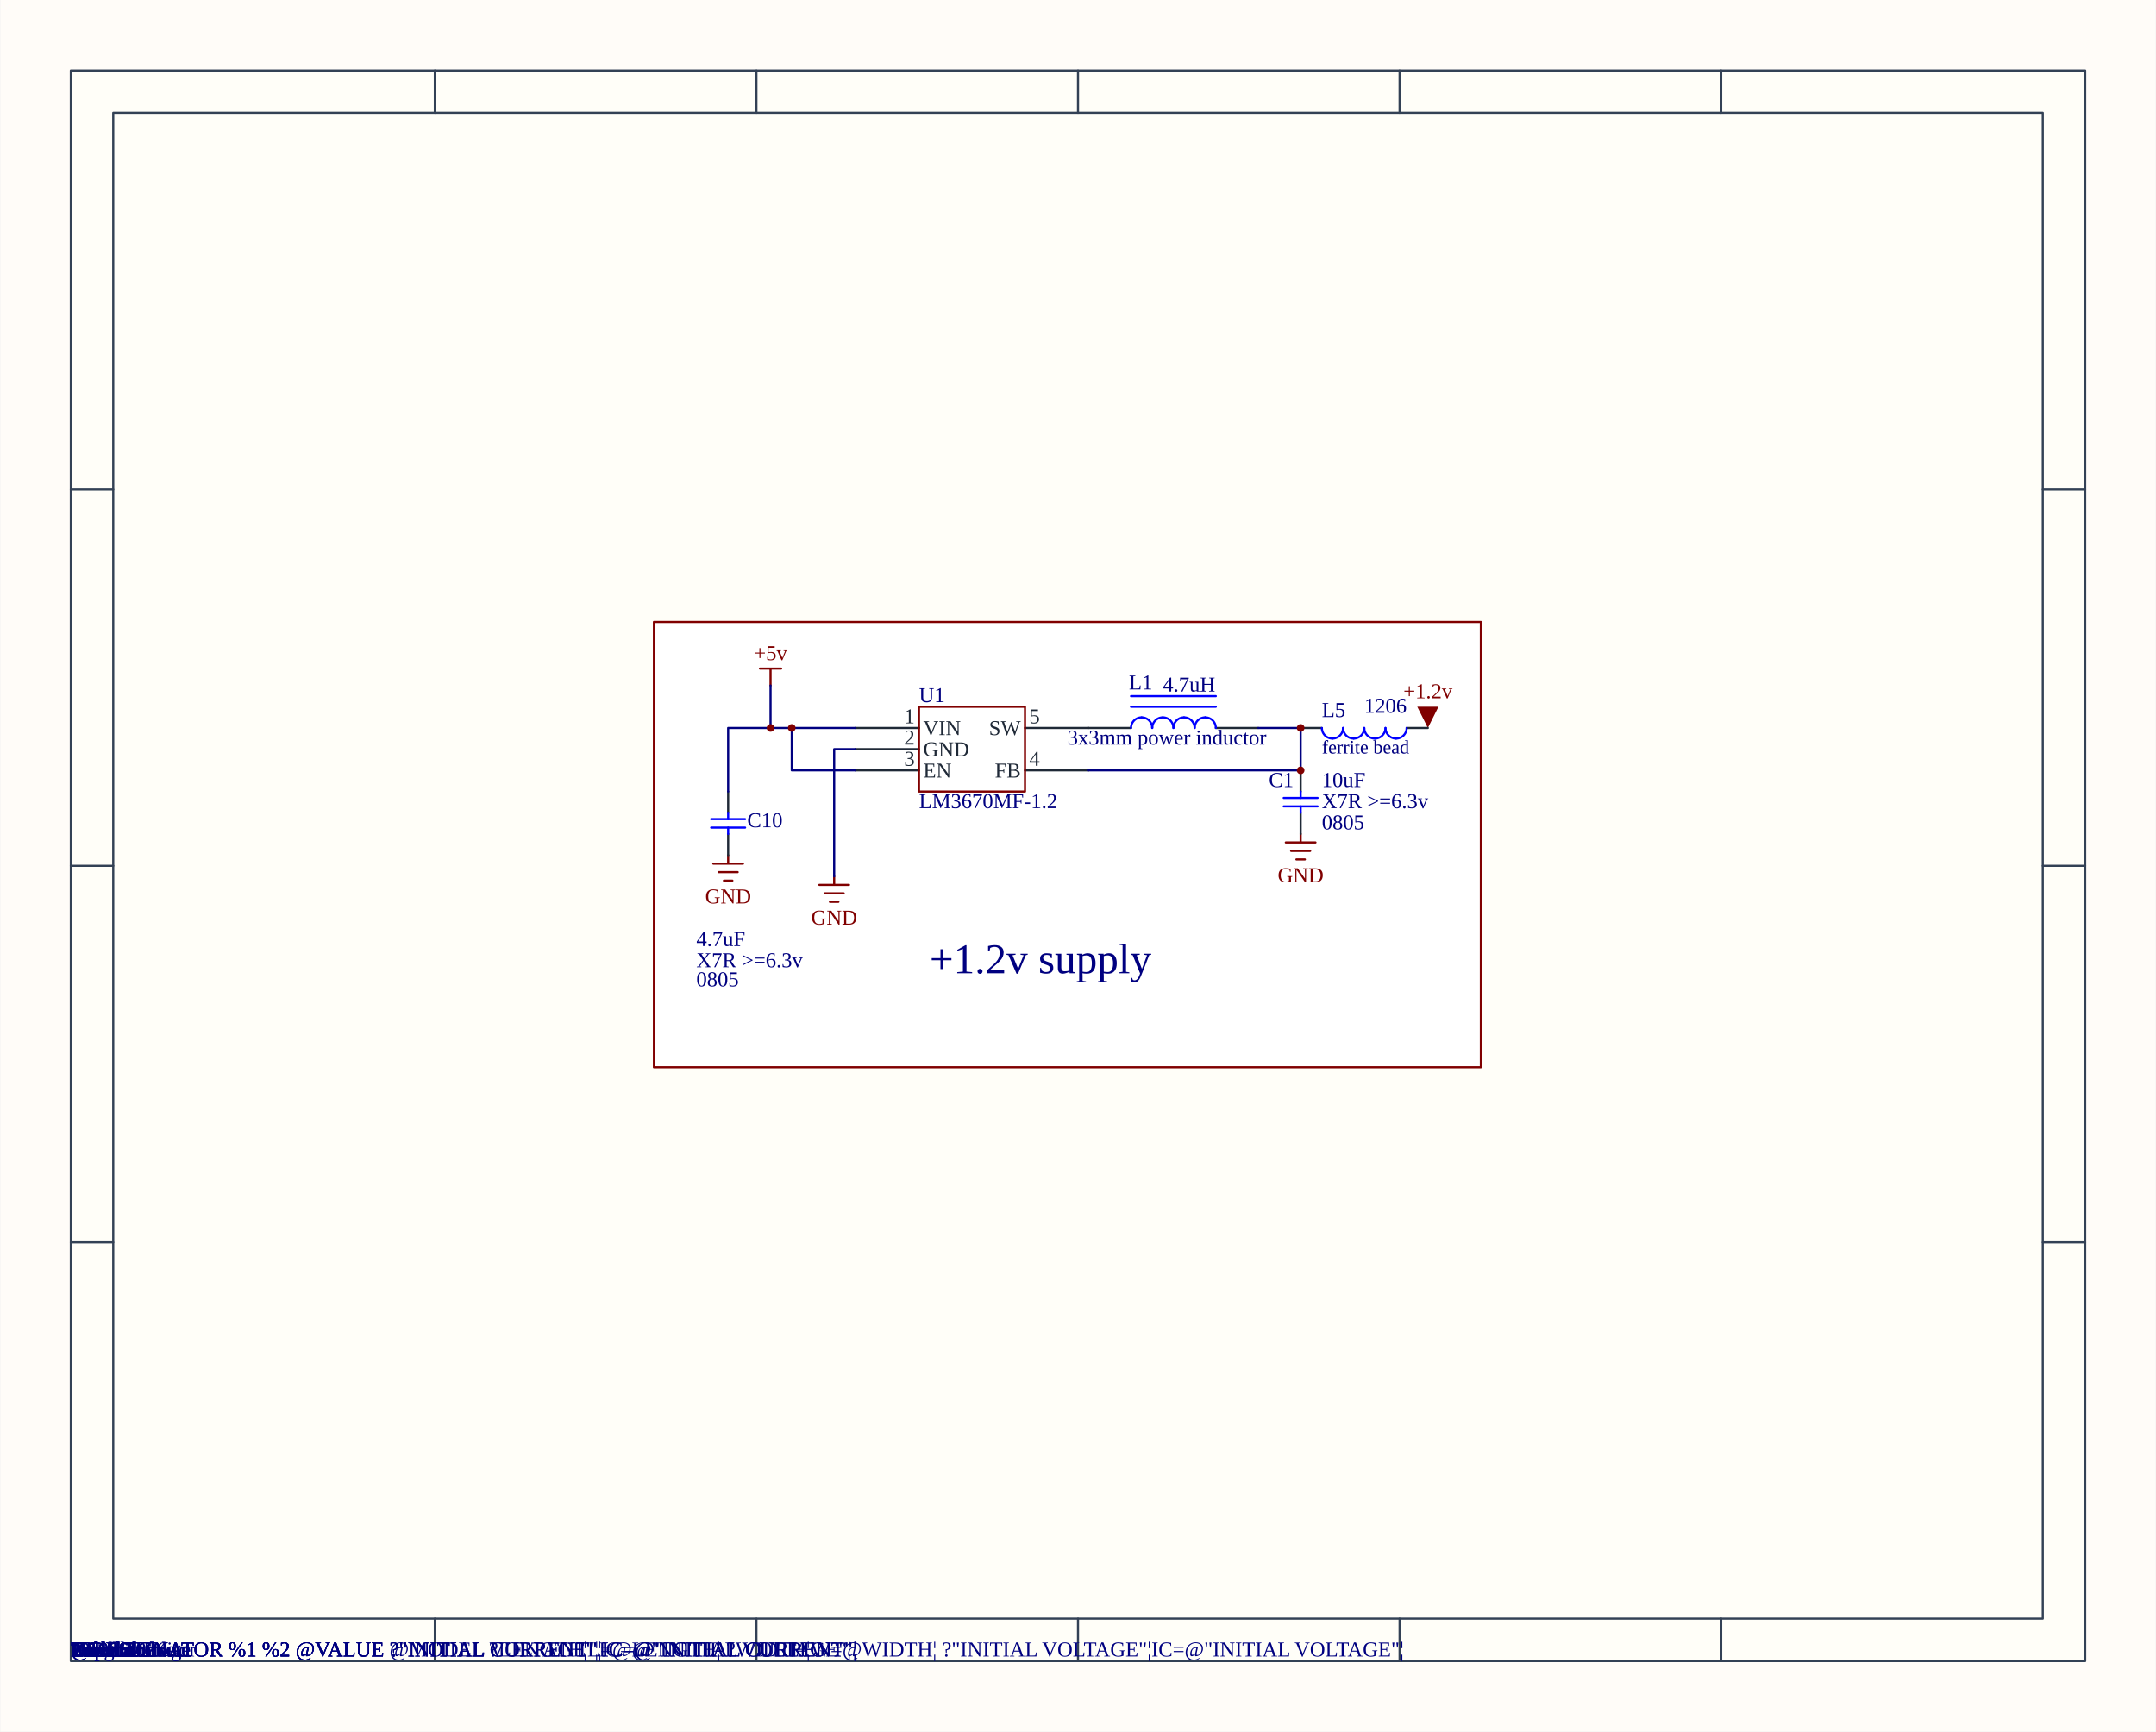
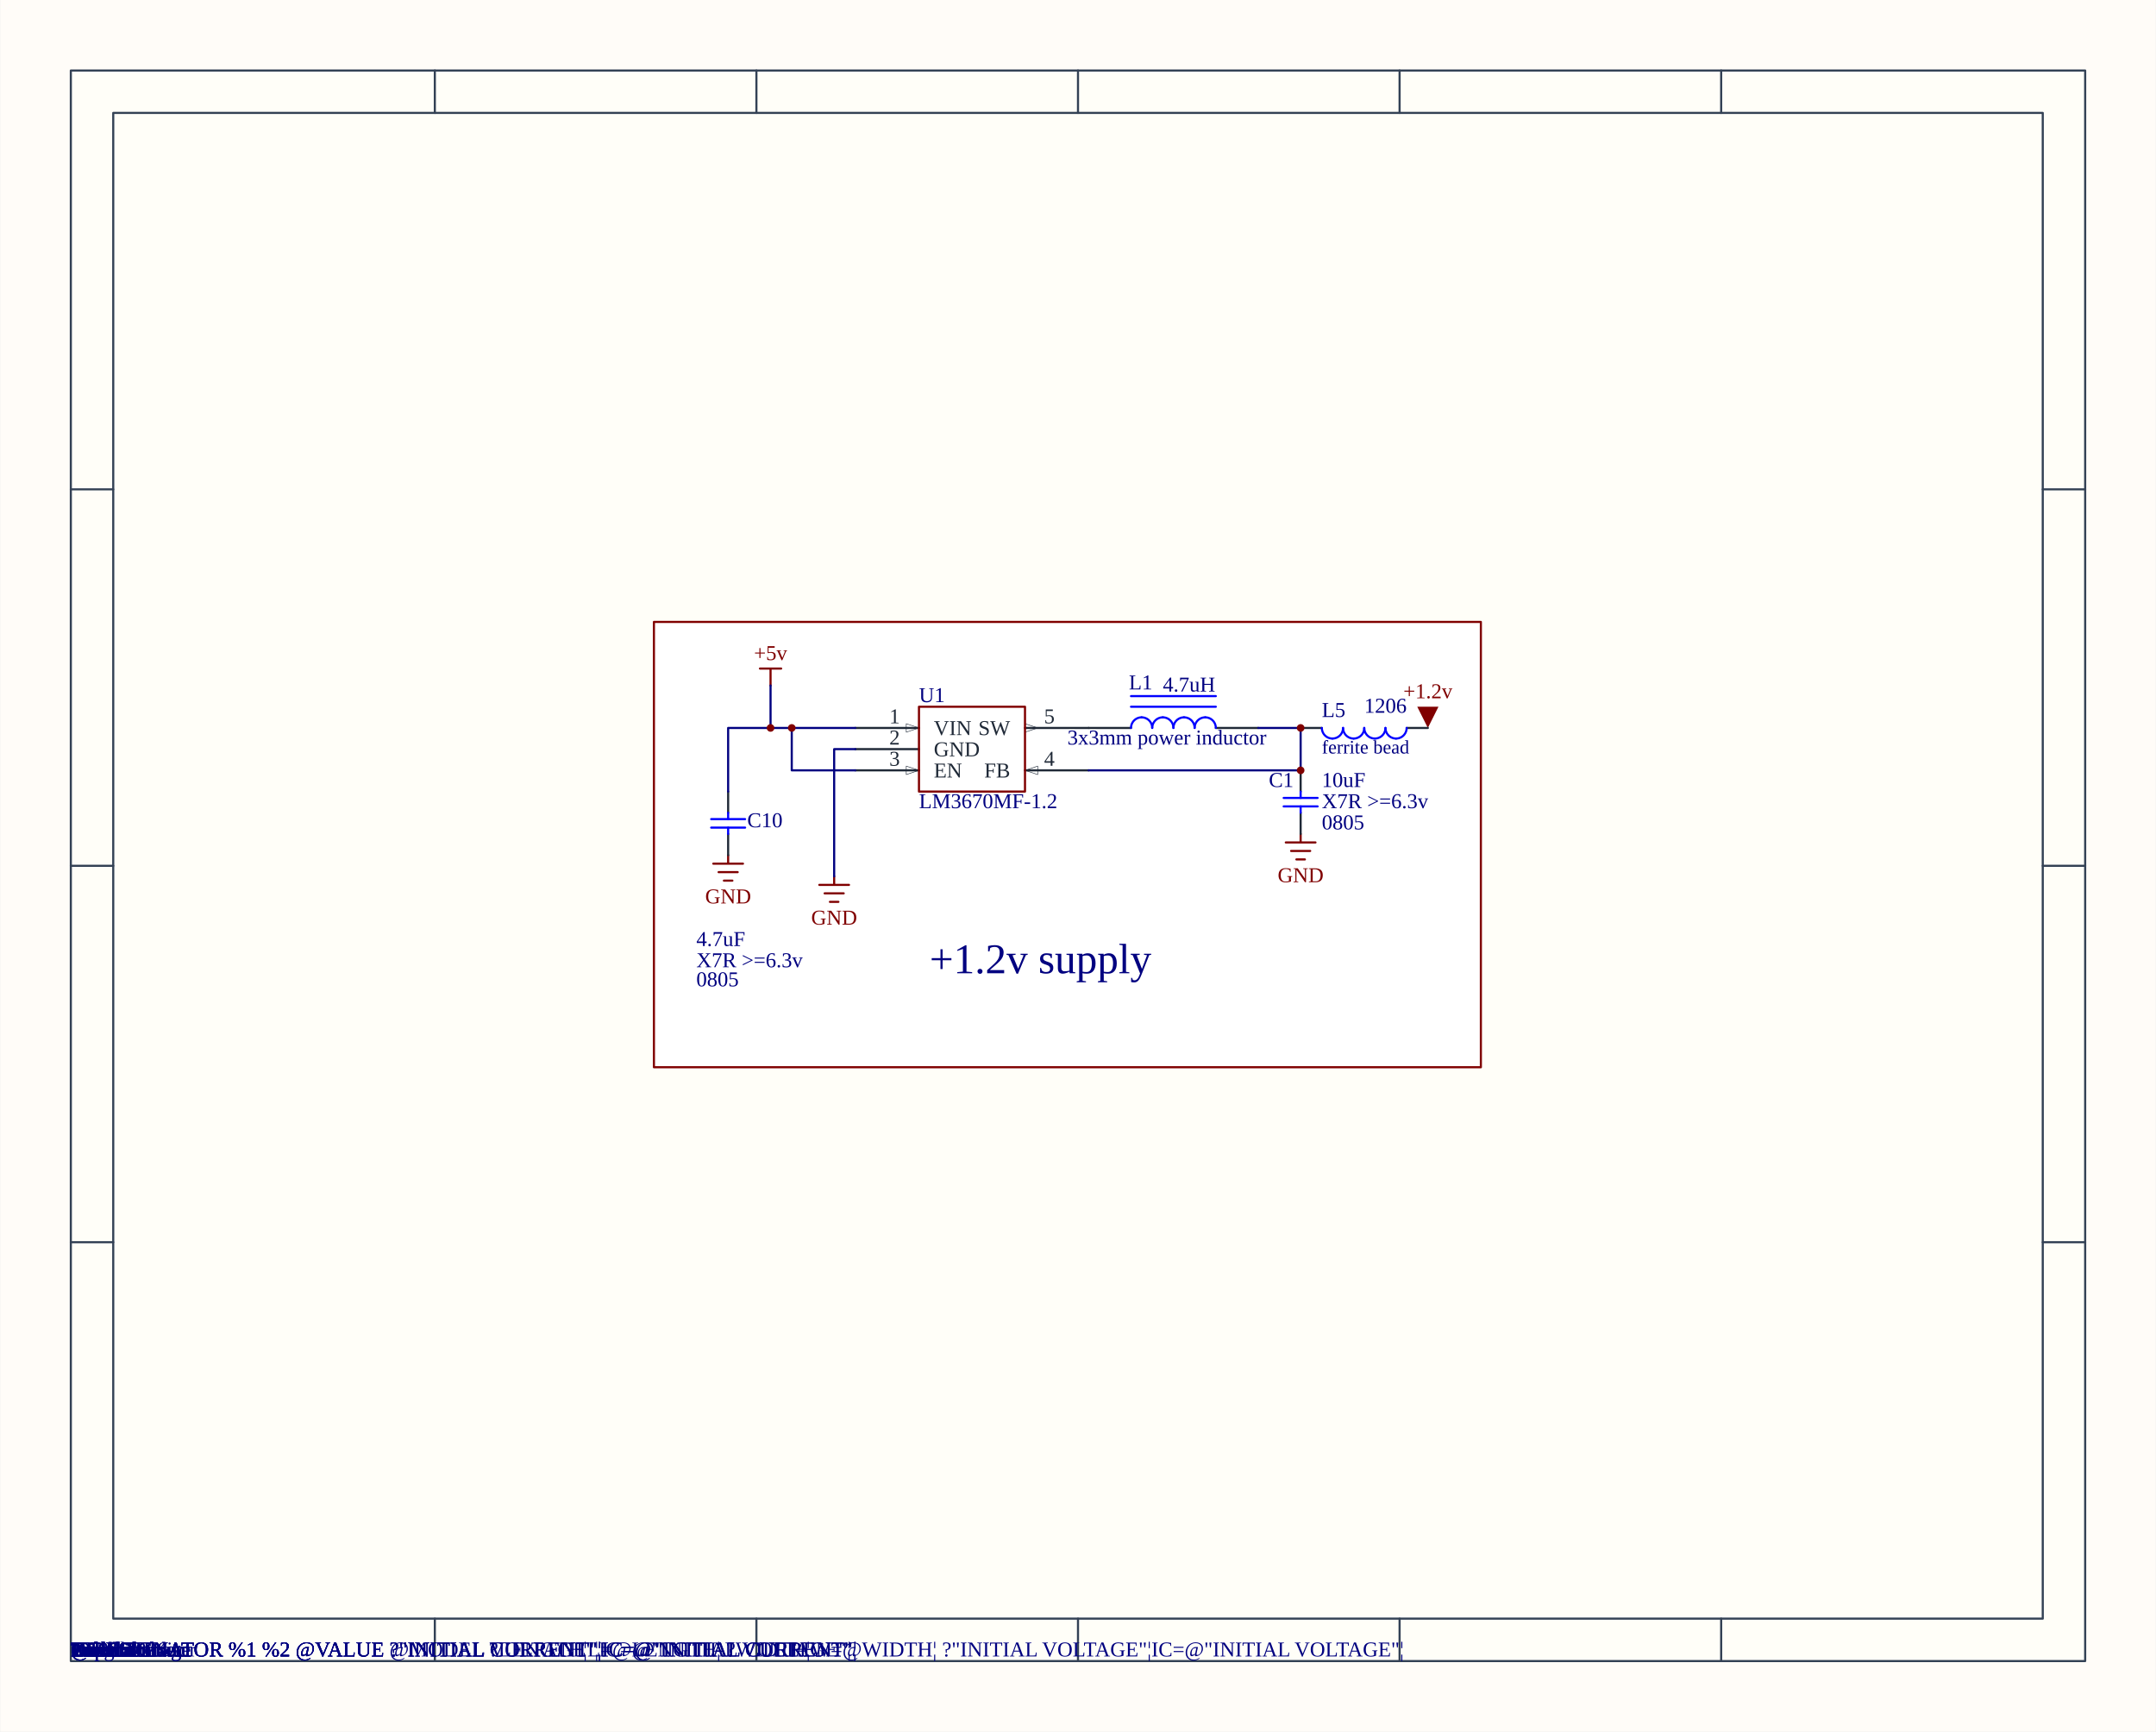
<svg xmlns="http://www.w3.org/2000/svg" width="1000" height="803" viewBox="0 0 1016.5 816.5" role="img" aria-label="Magnetic-core inductor schematic reproduction" class="altium-sheet" data-renderer="altiumts">
  <rect width="100%" height="100%" fill="#fffcf8" />
  <g stroke-linecap="round" stroke-linejoin="round">
    <defs>
      <clipPath id="altium-sheet-paper">
        <rect x="33.25" y="33.25" width="950" height="750" />
      </clipPath>
    </defs>
    <g data-record="SheetBorder" fill="#fffef8" stroke="#334155" stroke-width="1">
      <rect x="33.25" y="33.25" width="950" height="750" />
      <rect x="53.25" y="53.25" width="910" height="710" fill="none" />
      <path d="M 204.917 33.25 V 53.25 M 204.917 763.25 V 783.25" />
      <path d="M 356.583 33.25 V 53.25 M 356.583 763.25 V 783.25" />
      <path d="M 508.25 33.25 V 53.25 M 508.25 763.25 V 783.25" />
      <path d="M 659.917 33.25 V 53.25 M 659.917 763.25 V 783.25" />
      <path d="M 811.583 33.25 V 53.25 M 811.583 763.25 V 783.25" />
      <path d="M 33.25 230.75 H 53.25 M 963.25 230.75 H 983.25" />
      <path d="M 33.25 408.25 H 53.25 M 963.25 408.25 H 983.25" />
      <path d="M 33.25 585.75 H 53.25 M 963.25 585.75 H 983.25" />
    </g>
    <g data-sheet-content="true" clip-path="url(#altium-sheet-paper)">
      <rect data-record="14" x="308.25" y="293.25" width="390" height="210" rx="0" fill="#ffffff" stroke="#800000" stroke-width="1" />
      <g data-record="17">
        <path d="M 673.25 343.25 L 668.25 333.25 L 678.25 333.25 Z" fill="#800000" />
        <text x="673.25" y="329.25" text-anchor="middle" dominant-baseline="auto" fill="#800000" font-family="Times New Roman" font-size="10" font-style="normal" font-weight="normal" text-decoration="none">+1.2v</text>
      </g>
      <g data-record="17">
        <path d="M 613.25 393.25 L 613.25 397.25 M 620.25 397.25 L 606.25 397.25 M 617.75 401.25 L 608.75 401.25 M 615.25 405.25 L 611.25 405.25" fill="none" stroke="#800000" stroke-width="1" />
        <text x="613.25" y="409.25" text-anchor="middle" dominant-baseline="hanging" fill="#800000" font-family="Times New Roman" font-size="10" font-style="normal" font-weight="normal" text-decoration="none">GND</text>
      </g>
      <g data-record="17">
        <path d="M 393.25 413.25 L 393.25 417.25 M 400.25 417.25 L 386.25 417.25 M 397.75 421.25 L 388.75 421.25 M 395.25 425.25 L 391.25 425.25" fill="none" stroke="#800000" stroke-width="1" />
        <text x="393.25" y="429.25" text-anchor="middle" dominant-baseline="hanging" fill="#800000" font-family="Times New Roman" font-size="10" font-style="normal" font-weight="normal" text-decoration="none">GND</text>
      </g>
      <g data-record="2">
        <line x1="433.25" y1="343.25" x2="403.25" y2="343.25" stroke="#1f2937" stroke-width="1" />
-         <text x="0" y="0" fill="#1f2937" font-family="Times New Roman" font-size="10" font-style="normal" font-weight="normal" text-decoration="none" text-anchor="end" dominant-baseline="text-after-edge" transform="translate(431.25 343.25) rotate(0)">1</text>
-         <text x="0" y="0" fill="#1f2937" font-family="Times New Roman" font-size="10" font-style="normal" font-weight="normal" text-decoration="none" text-anchor="start" dominant-baseline="central" transform="translate(435.25 343.25) rotate(0)">VIN</text>
+         <polygon class="altium-schematic-pin-electrical-symbol" data-electrical="0" points="433.25,343.25 427.25,341.25 427.25,345.25" fill="none" stroke="#1f2937" stroke-width="0.25" />
+         <text x="0" y="0" fill="#1f2937" font-family="Times New Roman" font-size="10" font-style="normal" font-weight="normal" text-decoration="none" text-anchor="end" dominant-baseline="text-after-edge" transform="translate(424.25 343.25) rotate(0)">1</text>
+         <text x="0" y="0" fill="#1f2937" font-family="Times New Roman" font-size="10" font-style="normal" font-weight="normal" text-decoration="none" text-anchor="start" dominant-baseline="central" transform="translate(440.25 343.25) rotate(0)">VIN</text>
      </g>
      <g data-record="2">
        <line x1="433.25" y1="353.25" x2="403.25" y2="353.25" stroke="#1f2937" stroke-width="1" />
-         <text x="0" y="0" fill="#1f2937" font-family="Times New Roman" font-size="10" font-style="normal" font-weight="normal" text-decoration="none" text-anchor="end" dominant-baseline="text-after-edge" transform="translate(431.25 353.25) rotate(0)">2</text>
-         <text x="0" y="0" fill="#1f2937" font-family="Times New Roman" font-size="10" font-style="normal" font-weight="normal" text-decoration="none" text-anchor="start" dominant-baseline="central" transform="translate(435.25 353.25) rotate(0)">GND</text>
+         <text x="0" y="0" fill="#1f2937" font-family="Times New Roman" font-size="10" font-style="normal" font-weight="normal" text-decoration="none" text-anchor="end" dominant-baseline="text-after-edge" transform="translate(424.25 353.25) rotate(0)">2</text>
+         <text x="0" y="0" fill="#1f2937" font-family="Times New Roman" font-size="10" font-style="normal" font-weight="normal" text-decoration="none" text-anchor="start" dominant-baseline="central" transform="translate(440.25 353.25) rotate(0)">GND</text>
      </g>
      <g data-record="2">
        <line x1="433.25" y1="363.25" x2="403.25" y2="363.25" stroke="#1f2937" stroke-width="1" />
-         <text x="0" y="0" fill="#1f2937" font-family="Times New Roman" font-size="10" font-style="normal" font-weight="normal" text-decoration="none" text-anchor="end" dominant-baseline="text-after-edge" transform="translate(431.25 363.25) rotate(0)">3</text>
-         <text x="0" y="0" fill="#1f2937" font-family="Times New Roman" font-size="10" font-style="normal" font-weight="normal" text-decoration="none" text-anchor="start" dominant-baseline="central" transform="translate(435.25 363.25) rotate(0)">EN</text>
+         <polygon class="altium-schematic-pin-electrical-symbol" data-electrical="0" points="433.25,363.25 427.25,361.25 427.25,365.25" fill="none" stroke="#1f2937" stroke-width="0.25" />
+         <text x="0" y="0" fill="#1f2937" font-family="Times New Roman" font-size="10" font-style="normal" font-weight="normal" text-decoration="none" text-anchor="end" dominant-baseline="text-after-edge" transform="translate(424.25 363.25) rotate(0)">3</text>
+         <text x="0" y="0" fill="#1f2937" font-family="Times New Roman" font-size="10" font-style="normal" font-weight="normal" text-decoration="none" text-anchor="start" dominant-baseline="central" transform="translate(440.25 363.25) rotate(0)">EN</text>
      </g>
      <g data-record="2">
        <line x1="483.25" y1="363.25" x2="513.25" y2="363.25" stroke="#1f2937" stroke-width="1" />
-         <text x="0" y="0" fill="#1f2937" font-family="Times New Roman" font-size="10" font-style="normal" font-weight="normal" text-decoration="none" text-anchor="start" dominant-baseline="text-after-edge" transform="translate(485.25 363.25) rotate(0)">4</text>
-         <text x="0" y="0" fill="#1f2937" font-family="Times New Roman" font-size="10" font-style="normal" font-weight="normal" text-decoration="none" text-anchor="end" dominant-baseline="central" transform="translate(481.25 363.25) rotate(0)">FB</text>
+         <polygon class="altium-schematic-pin-electrical-symbol" data-electrical="0" points="483.25,363.25 489.25,365.25 489.25,361.25" fill="none" stroke="#1f2937" stroke-width="0.25" />
+         <text x="0" y="0" fill="#1f2937" font-family="Times New Roman" font-size="10" font-style="normal" font-weight="normal" text-decoration="none" text-anchor="start" dominant-baseline="text-after-edge" transform="translate(492.25 363.25) rotate(0)">4</text>
+         <text x="0" y="0" fill="#1f2937" font-family="Times New Roman" font-size="10" font-style="normal" font-weight="normal" text-decoration="none" text-anchor="end" dominant-baseline="central" transform="translate(476.25 363.25) rotate(0)">FB</text>
      </g>
      <g data-record="2">
        <line x1="483.25" y1="343.25" x2="513.25" y2="343.25" stroke="#1f2937" stroke-width="1" />
-         <text x="0" y="0" fill="#1f2937" font-family="Times New Roman" font-size="10" font-style="normal" font-weight="normal" text-decoration="none" text-anchor="start" dominant-baseline="text-after-edge" transform="translate(485.25 343.25) rotate(0)">5</text>
-         <text x="0" y="0" fill="#1f2937" font-family="Times New Roman" font-size="10" font-style="normal" font-weight="normal" text-decoration="none" text-anchor="end" dominant-baseline="central" transform="translate(481.25 343.25) rotate(0)">SW</text>
+         <polygon class="altium-schematic-pin-electrical-symbol" data-electrical="2" points="489.25,343.25 483.25,345.25 483.25,341.25" fill="none" stroke="#1f2937" stroke-width="0.25" />
+         <text x="0" y="0" fill="#1f2937" font-family="Times New Roman" font-size="10" font-style="normal" font-weight="normal" text-decoration="none" text-anchor="start" dominant-baseline="text-after-edge" transform="translate(492.25 343.25) rotate(0)">5</text>
+         <text x="0" y="0" fill="#1f2937" font-family="Times New Roman" font-size="10" font-style="normal" font-weight="normal" text-decoration="none" text-anchor="end" dominant-baseline="central" transform="translate(476.25 343.25) rotate(0)">SW</text>
      </g>
-       <rect data-record="14" x="433.25" y="333.25" width="50" height="40" rx="0" fill="none" stroke="#800000" stroke-width="1" />
+       <rect data-record="14" vector-effect="non-scaling-stroke" x="433.25" y="333.25" width="50" height="40" rx="0" fill="none" stroke="#800000" stroke-width="1" />
      <text data-record="41" x="0" y="0" fill="#000080" font-family="Times New Roman" font-size="10" font-style="normal" font-weight="normal" text-decoration="none" text-anchor="start" dominant-baseline="text-after-edge" transform="translate(433.25 383.25) rotate(0)">LM3670MF-1.2</text>
      <text data-record="34" x="0" y="0" fill="#000080" font-family="Times New Roman" font-size="10" font-style="normal" font-weight="normal" text-decoration="none" text-anchor="start" dominant-baseline="text-after-edge" transform="translate(433.25 333.25) rotate(0)">U1</text>
      <text data-record="41" x="0" y="0" fill="#000080" font-family="Times New Roman" font-size="10" font-style="normal" font-weight="normal" text-decoration="none" text-anchor="start" dominant-baseline="text-after-edge" transform="translate(33.25 783.25) rotate(0)">IC</text>
      <text data-record="41" x="0" y="0" fill="#000080" font-family="Times New Roman" font-size="10" font-style="normal" font-weight="normal" text-decoration="none" text-anchor="start" dominant-baseline="text-after-edge" transform="translate(33.25 783.25) rotate(0)">HC</text>
      <g data-record="17">
        <path d="M 343.25 403.25 L 343.25 407.25 M 350.25 407.25 L 336.25 407.25 M 347.75 411.25 L 338.75 411.25 M 345.25 415.25 L 341.25 415.25" fill="none" stroke="#800000" stroke-width="1" />
        <text x="343.25" y="419.25" text-anchor="middle" dominant-baseline="hanging" fill="#800000" font-family="Times New Roman" font-size="10" font-style="normal" font-weight="normal" text-decoration="none">GND</text>
      </g>
      <g data-record="2">
        <line x1="533.25" y1="343.25" x2="513.25" y2="343.25" stroke="#1f2937" stroke-width="1" />
      </g>
      <g data-record="2">
        <line x1="573.25" y1="343.25" x2="593.25" y2="343.25" stroke="#1f2937" stroke-width="1" />
      </g>
      <line data-record="13" x1="533.25" y1="333.25" x2="573.25" y2="333.25" stroke="#0000ff" stroke-width="1" />
      <line data-record="13" x1="573.25" y1="328.25" x2="533.25" y2="328.25" stroke="#0000ff" stroke-width="1" />
      <polyline data-record="12" points="538.25,338.25 537.597,338.293 536.956,338.42 536.337,338.631 535.75,338.92 535.206,339.283 534.715,339.714 534.283,340.206 533.92,340.75 533.631,341.337 533.42,341.956 533.293,342.597 533.25,343.25" fill="none" stroke="#0000ff" stroke-width="1" />
      <polyline data-record="12" points="543.25,343.25 543.207,342.597 543.08,341.956 542.869,341.337 542.58,340.75 542.217,340.206 541.785,339.714 541.294,339.283 540.75,338.92 540.163,338.631 539.544,338.42 538.903,338.293 538.25,338.25" fill="none" stroke="#0000ff" stroke-width="1" />
      <polyline data-record="12" points="548.25,338.25 547.597,338.293 546.956,338.42 546.337,338.631 545.75,338.92 545.206,339.283 544.715,339.714 544.283,340.206 543.92,340.75 543.631,341.337 543.42,341.956 543.293,342.597 543.25,343.25" fill="none" stroke="#0000ff" stroke-width="1" />
      <polyline data-record="12" points="553.25,343.25 553.207,342.597 553.08,341.956 552.869,341.337 552.58,340.75 552.217,340.206 551.785,339.714 551.294,339.283 550.75,338.92 550.163,338.631 549.544,338.42 548.903,338.293 548.25,338.25" fill="none" stroke="#0000ff" stroke-width="1" />
      <polyline data-record="12" points="558.25,338.25 557.597,338.293 556.956,338.42 556.337,338.631 555.75,338.92 555.206,339.283 554.715,339.714 554.283,340.206 553.92,340.75 553.631,341.337 553.42,341.956 553.293,342.597 553.25,343.25" fill="none" stroke="#0000ff" stroke-width="1" />
      <polyline data-record="12" points="563.25,343.25 563.207,342.597 563.08,341.956 562.869,341.337 562.58,340.75 562.217,340.206 561.785,339.714 561.294,339.283 560.75,338.92 560.163,338.631 559.544,338.42 558.903,338.293 558.25,338.25" fill="none" stroke="#0000ff" stroke-width="1" />
      <polyline data-record="12" points="568.25,338.25 567.597,338.293 566.956,338.42 566.337,338.631 565.75,338.92 565.206,339.283 564.715,339.714 564.283,340.206 563.92,340.75 563.631,341.337 563.42,341.956 563.293,342.597 563.25,343.25" fill="none" stroke="#0000ff" stroke-width="1" />
      <polyline data-record="12" points="573.25,343.25 573.207,342.597 573.08,341.956 572.869,341.337 572.58,340.75 572.217,340.206 571.785,339.714 571.294,339.283 570.75,338.92 570.163,338.631 569.544,338.42 568.903,338.293 568.25,338.25" fill="none" stroke="#0000ff" stroke-width="1" />
      <text data-record="41" x="0" y="0" fill="#000080" font-family="Times New Roman" font-size="10" font-style="normal" font-weight="normal" text-decoration="none" text-anchor="start" dominant-baseline="text-after-edge" transform="translate(548.25 328.25) rotate(0)">4.7uH</text>
      <text data-record="34" x="0" y="0" fill="#000080" font-family="Times New Roman" font-size="10" font-style="normal" font-weight="normal" text-decoration="none" text-anchor="start" dominant-baseline="text-after-edge" transform="translate(532.25 327.25) rotate(0)">L1</text>
      <text data-record="41" x="0" y="0" fill="#000080" font-family="Times New Roman" font-size="10" font-style="normal" font-weight="normal" text-decoration="none" text-anchor="start" dominant-baseline="text-after-edge" transform="translate(503.25 353.25) rotate(0)">3x3mm power inductor</text>
      <text data-record="41" x="0" y="0" fill="#000080" font-family="Times New Roman" font-size="10" font-style="normal" font-weight="normal" text-decoration="none" text-anchor="start" dominant-baseline="text-after-edge" transform="translate(33.25 783.25) rotate(0)">L</text>
      <text data-record="41" x="0" y="0" fill="#000080" font-family="Times New Roman" font-size="10" font-style="normal" font-weight="normal" text-decoration="none" text-anchor="start" dominant-baseline="text-after-edge" transform="translate(33.25 783.25) rotate(0)">@DESIGNATOR %1 %2 @VALUE ?"INITIAL CURRENT"¦IC=@"INITIAL CURRENT"¦</text>
      <text data-record="41" x="0" y="0" fill="#000080" font-family="Times New Roman" font-size="10" font-style="normal" font-weight="normal" text-decoration="none" text-anchor="start" dominant-baseline="text-after-edge" transform="translate(33.25 783.25) rotate(0)">Kind</text>
      <text data-record="41" x="0" y="0" fill="#000080" font-family="Times New Roman" font-size="10" font-style="normal" font-weight="normal" text-decoration="none" text-anchor="start" dominant-baseline="text-after-edge" transform="translate(33.25 783.25) rotate(0)">Inductor</text>
      <text data-record="41" x="0" y="0" fill="#000080" font-family="Times New Roman" font-size="10" font-style="normal" font-weight="normal" text-decoration="none" text-anchor="start" dominant-baseline="text-after-edge" transform="translate(33.25 783.25) rotate(0)">Initial Current</text>
      <text data-record="41" x="0" y="0" fill="#000080" font-family="Times New Roman" font-size="10" font-style="normal" font-weight="normal" text-decoration="none" text-anchor="start" dominant-baseline="text-after-edge" transform="translate(33.25 783.25) rotate(0)">Inductor</text>
      <text data-record="41" x="0" y="0" fill="#000080" font-family="Times New Roman" font-size="10" font-style="normal" font-weight="normal" text-decoration="none" text-anchor="start" dominant-baseline="text-after-edge" transform="translate(33.25 783.25) rotate(0)">Tech</text>
      <g data-record="17">
        <path d="M 363.25 323.25 L 363.25 315.25 M 358.25 315.25 L 368.25 315.25" fill="none" stroke="#800000" stroke-width="1" />
        <text x="363.25" y="311.25" text-anchor="middle" dominant-baseline="auto" fill="#800000" font-family="Times New Roman" font-size="10" font-style="normal" font-weight="normal" text-decoration="none">+5v</text>
      </g>
      <g data-record="2">
        <line x1="613.25" y1="383.25" x2="613.25" y2="393.25" stroke="#1f2937" stroke-width="1" />
      </g>
      <g data-record="2">
        <line x1="613.25" y1="373.25" x2="613.25" y2="363.25" stroke="#1f2937" stroke-width="1" />
      </g>
      <line data-record="13" x1="605.25" y1="376.25" x2="621.25" y2="376.25" stroke="#0000ff" stroke-width="1" />
      <line data-record="13" x1="621.25" y1="380.25" x2="605.25" y2="380.25" stroke="#0000ff" stroke-width="1" />
      <polyline data-record="6" points="613.25,383.25 613.25,380.25" fill="none" stroke="#0000ff" stroke-width="1" />
      <polyline data-record="6" points="613.25,373.25 613.25,376.25" fill="none" stroke="#0000ff" stroke-width="1" />
      <text data-record="41" x="0" y="0" fill="#000080" font-family="Times New Roman" font-size="10" font-style="normal" font-weight="normal" text-decoration="none" text-anchor="start" dominant-baseline="text-after-edge" transform="translate(623.25 393.25) rotate(0)">0805</text>
      <text data-record="41" x="0" y="0" fill="#000080" font-family="Times New Roman" font-size="10" font-style="normal" font-weight="normal" text-decoration="none" text-anchor="start" dominant-baseline="text-after-edge" transform="translate(623.25 373.25) rotate(0)">10uF</text>
      <text data-record="41" x="0" y="0" fill="#000080" font-family="Times New Roman" font-size="10" font-style="normal" font-weight="normal" text-decoration="none" text-anchor="start" dominant-baseline="text-after-edge" transform="translate(623.25 383.25) rotate(0)">X7R &gt;=6.3v</text>
      <text data-record="34" x="0" y="0" fill="#000080" font-family="Times New Roman" font-size="10" font-style="normal" font-weight="normal" text-decoration="none" text-anchor="start" dominant-baseline="text-after-edge" transform="translate(598.25 373.25) rotate(0)">C1</text>
      <text data-record="41" x="0" y="0" fill="#000080" font-family="Times New Roman" font-size="10" font-style="normal" font-weight="normal" text-decoration="none" text-anchor="start" dominant-baseline="text-after-edge" transform="translate(33.25 783.25) rotate(0)">23/06/2006</text>
      <text data-record="41" x="0" y="0" fill="#000080" font-family="Times New Roman" font-size="10" font-style="normal" font-weight="normal" text-decoration="none" text-anchor="start" dominant-baseline="text-after-edge" transform="translate(33.25 783.25) rotate(0)">C</text>
      <text data-record="41" x="0" y="0" fill="#000080" font-family="Times New Roman" font-size="10" font-style="normal" font-weight="normal" text-decoration="none" text-anchor="start" dominant-baseline="text-after-edge" transform="translate(33.25 783.25) rotate(0)">@DESIGNATOR %1 %2 @VALUE @MODEL ?LENGTH¦L=@LENGTH¦ ?WIDTH¦W=@WIDTH¦ ?"INITIAL VOLTAGE"¦IC=@"INITIAL VOLTAGE"¦</text>
      <text data-record="41" x="0" y="0" fill="#000080" font-family="Times New Roman" font-size="10" font-style="normal" font-weight="normal" text-decoration="none" text-anchor="start" dominant-baseline="text-after-edge" transform="translate(33.25 783.25) rotate(0)">General</text>
      <text data-record="41" x="0" y="0" fill="#000080" font-family="Times New Roman" font-size="10" font-style="normal" font-weight="normal" text-decoration="none" text-anchor="start" dominant-baseline="text-after-edge" transform="translate(33.25 783.25) rotate(0)">Generic Editor</text>
      <text data-record="41" x="0" y="0" fill="#000080" font-family="Times New Roman" font-size="10" font-style="normal" font-weight="normal" text-decoration="none" text-anchor="start" dominant-baseline="text-after-edge" transform="translate(33.25 783.25) rotate(0)">Length</text>
      <text data-record="41" x="0" y="0" fill="#000080" font-family="Times New Roman" font-size="10" font-style="normal" font-weight="normal" text-decoration="none" text-anchor="start" dominant-baseline="text-after-edge" transform="translate(33.25 783.25) rotate(0)">Width</text>
      <text data-record="41" x="0" y="0" fill="#000080" font-family="Times New Roman" font-size="10" font-style="normal" font-weight="normal" text-decoration="none" text-anchor="start" dominant-baseline="text-after-edge" transform="translate(33.25 783.25) rotate(0)">Initial Voltage</text>
      <text data-record="41" x="0" y="0" fill="#000080" font-family="Times New Roman" font-size="10" font-style="normal" font-weight="normal" text-decoration="none" text-anchor="start" dominant-baseline="text-after-edge" transform="translate(33.25 783.25) rotate(0)">Capacitor</text>
      <text data-record="41" x="0" y="0" fill="#000080" font-family="Times New Roman" font-size="10" font-style="normal" font-weight="normal" text-decoration="none" text-anchor="start" dominant-baseline="text-after-edge" transform="translate(33.25 783.25) rotate(0)">Tech</text>
      <g data-record="2">
        <line x1="343.25" y1="393.25" x2="343.25" y2="403.25" stroke="#1f2937" stroke-width="1" />
      </g>
      <g data-record="2">
        <line x1="343.25" y1="383.25" x2="343.25" y2="373.25" stroke="#1f2937" stroke-width="1" />
      </g>
      <line data-record="13" x1="335.25" y1="386.25" x2="351.25" y2="386.25" stroke="#0000ff" stroke-width="1" />
      <line data-record="13" x1="351.25" y1="390.25" x2="335.25" y2="390.25" stroke="#0000ff" stroke-width="1" />
      <polyline data-record="6" points="343.25,393.25 343.25,390.25" fill="none" stroke="#0000ff" stroke-width="1" />
      <polyline data-record="6" points="343.25,383.25 343.25,386.25" fill="none" stroke="#0000ff" stroke-width="1" />
      <text data-record="41" x="0" y="0" fill="#000080" font-family="Times New Roman" font-size="10" font-style="normal" font-weight="normal" text-decoration="none" text-anchor="start" dominant-baseline="text-after-edge" transform="translate(328.25 467.25) rotate(0)">0805</text>
      <text data-record="41" x="0" y="0" fill="#000080" font-family="Times New Roman" font-size="10" font-style="normal" font-weight="normal" text-decoration="none" text-anchor="start" dominant-baseline="text-after-edge" transform="translate(328.25 448.25) rotate(0)">4.7uF</text>
      <text data-record="41" x="0" y="0" fill="#000080" font-family="Times New Roman" font-size="10" font-style="normal" font-weight="normal" text-decoration="none" text-anchor="start" dominant-baseline="text-after-edge" transform="translate(328.25 458.25) rotate(0)">X7R &gt;=6.3v</text>
      <text data-record="34" x="0" y="0" fill="#000080" font-family="Times New Roman" font-size="10" font-style="normal" font-weight="normal" text-decoration="none" text-anchor="start" dominant-baseline="text-after-edge" transform="translate(352.25 392.25) rotate(0)">C10</text>
      <text data-record="41" x="0" y="0" fill="#000080" font-family="Times New Roman" font-size="10" font-style="normal" font-weight="normal" text-decoration="none" text-anchor="start" dominant-baseline="text-after-edge" transform="translate(33.25 783.25) rotate(0)">C</text>
      <text data-record="41" x="0" y="0" fill="#000080" font-family="Times New Roman" font-size="10" font-style="normal" font-weight="normal" text-decoration="none" text-anchor="start" dominant-baseline="text-after-edge" transform="translate(33.25 783.25) rotate(0)">@DESIGNATOR %1 %2 @VALUE ?"INITIAL VOLTAGE"¦IC=@"INITIAL VOLTAGE"¦</text>
      <text data-record="41" x="0" y="0" fill="#000080" font-family="Times New Roman" font-size="10" font-style="normal" font-weight="normal" text-decoration="none" text-anchor="start" dominant-baseline="text-after-edge" transform="translate(33.25 783.25) rotate(0)">General</text>
      <text data-record="41" x="0" y="0" fill="#000080" font-family="Times New Roman" font-size="10" font-style="normal" font-weight="normal" text-decoration="none" text-anchor="start" dominant-baseline="text-after-edge" transform="translate(33.25 783.25) rotate(0)">Capacitor</text>
      <text data-record="41" x="0" y="0" fill="#000080" font-family="Times New Roman" font-size="10" font-style="normal" font-weight="normal" text-decoration="none" text-anchor="start" dominant-baseline="text-after-edge" transform="translate(33.25 783.25) rotate(0)">Initial Voltage</text>
      <text data-record="41" x="0" y="0" fill="#000080" font-family="Times New Roman" font-size="10" font-style="normal" font-weight="normal" text-decoration="none" text-anchor="start" dominant-baseline="text-after-edge" transform="translate(33.25 783.25) rotate(0)">Capacitor</text>
      <text data-record="41" x="0" y="0" fill="#000080" font-family="Times New Roman" font-size="10" font-style="normal" font-weight="normal" text-decoration="none" text-anchor="start" dominant-baseline="text-after-edge" transform="translate(33.25 783.25) rotate(0)">Tech</text>
      <g data-record="2">
        <line x1="663.25" y1="343.25" x2="673.25" y2="343.25" stroke="#1f2937" stroke-width="1" />
      </g>
      <g data-record="2">
        <line x1="623.25" y1="343.25" x2="613.25" y2="343.25" stroke="#1f2937" stroke-width="1" />
      </g>
      <polyline data-record="12" points="658.25,348.25 658.903,348.207 659.544,348.08 660.163,347.869 660.75,347.58 661.294,347.217 661.785,346.786 662.217,346.294 662.58,345.75 662.869,345.163 663.08,344.544 663.207,343.903 663.25,343.25" fill="none" stroke="#0000ff" stroke-width="1" />
      <polyline data-record="12" points="653.25,343.25 653.293,343.903 653.42,344.544 653.631,345.163 653.92,345.75 654.283,346.294 654.715,346.786 655.206,347.217 655.75,347.58 656.337,347.869 656.956,348.08 657.597,348.207 658.25,348.25" fill="none" stroke="#0000ff" stroke-width="1" />
      <polyline data-record="12" points="648.25,348.25 648.903,348.207 649.544,348.08 650.163,347.869 650.75,347.58 651.294,347.217 651.785,346.786 652.217,346.294 652.58,345.75 652.869,345.163 653.08,344.544 653.207,343.903 653.25,343.25" fill="none" stroke="#0000ff" stroke-width="1" />
      <polyline data-record="12" points="643.25,343.25 643.293,343.903 643.42,344.544 643.631,345.163 643.92,345.75 644.283,346.294 644.715,346.786 645.206,347.217 645.75,347.58 646.337,347.869 646.956,348.08 647.597,348.207 648.25,348.25" fill="none" stroke="#0000ff" stroke-width="1" />
      <polyline data-record="12" points="638.25,348.25 638.903,348.207 639.544,348.08 640.163,347.869 640.75,347.58 641.294,347.217 641.785,346.786 642.217,346.294 642.58,345.75 642.869,345.163 643.08,344.544 643.207,343.903 643.25,343.25" fill="none" stroke="#0000ff" stroke-width="1" />
      <polyline data-record="12" points="633.25,343.25 633.293,343.903 633.42,344.544 633.631,345.163 633.92,345.75 634.283,346.294 634.715,346.786 635.206,347.217 635.75,347.58 636.337,347.869 636.956,348.08 637.597,348.207 638.25,348.25" fill="none" stroke="#0000ff" stroke-width="1" />
      <polyline data-record="12" points="628.25,348.25 628.903,348.207 629.544,348.08 630.163,347.869 630.75,347.58 631.294,347.217 631.785,346.786 632.217,346.294 632.58,345.75 632.869,345.163 633.08,344.544 633.207,343.903 633.25,343.25" fill="none" stroke="#0000ff" stroke-width="1" />
      <polyline data-record="12" points="623.25,343.25 623.293,343.903 623.42,344.544 623.631,345.163 623.92,345.75 624.283,346.294 624.715,346.786 625.206,347.217 625.75,347.58 626.337,347.869 626.956,348.08 627.597,348.207 628.25,348.25" fill="none" stroke="#0000ff" stroke-width="1" />
      <text data-record="41" x="0" y="0" fill="#000080" font-family="Times New Roman" font-size="10" font-style="normal" font-weight="normal" text-decoration="none" text-anchor="start" dominant-baseline="text-after-edge" transform="translate(643.25 338.25) rotate(0)">1206</text>
      <text data-record="34" x="0" y="0" fill="#000080" font-family="Times New Roman" font-size="10" font-style="normal" font-weight="normal" text-decoration="none" text-anchor="start" dominant-baseline="text-after-edge" transform="translate(623.25 340.25) rotate(0)">L5</text>
      <text data-record="41" x="0" y="0" fill="#000080" font-family="Times New Roman" font-size="9" font-style="normal" font-weight="normal" text-decoration="none" text-anchor="start" dominant-baseline="text-after-edge" transform="translate(623.25 357.25) rotate(0)">ferrite bead</text>
      <text data-record="41" x="0" y="0" fill="#000080" font-family="Times New Roman" font-size="10" font-style="normal" font-weight="normal" text-decoration="none" text-anchor="start" dominant-baseline="text-after-edge" transform="translate(33.25 783.25) rotate(0)">28/07/2004</text>
      <text data-record="41" x="0" y="0" fill="#000080" font-family="Times New Roman" font-size="10" font-style="normal" font-weight="normal" text-decoration="none" text-anchor="start" dominant-baseline="text-after-edge" transform="translate(33.25 783.25) rotate(0)">L</text>
      <text data-record="41" x="0" y="0" fill="#000080" font-family="Times New Roman" font-size="10" font-style="normal" font-weight="normal" text-decoration="none" text-anchor="start" dominant-baseline="text-after-edge" transform="translate(33.25 783.25) rotate(0)">@DESIGNATOR %1 %2 @VALUE ?"INITIAL CURRENT"¦IC=@"INITIAL CURRENT"¦</text>
      <text data-record="41" x="0" y="0" fill="#000080" font-family="Times New Roman" font-size="10" font-style="normal" font-weight="normal" text-decoration="none" text-anchor="start" dominant-baseline="text-after-edge" transform="translate(33.25 783.25) rotate(0)">General</text>
      <text data-record="41" x="0" y="0" fill="#000080" font-family="Times New Roman" font-size="10" font-style="normal" font-weight="normal" text-decoration="none" text-anchor="start" dominant-baseline="text-after-edge" transform="translate(33.25 783.25) rotate(0)">Inductor</text>
      <text data-record="41" x="0" y="0" fill="#000080" font-family="Times New Roman" font-size="10" font-style="normal" font-weight="normal" text-decoration="none" text-anchor="start" dominant-baseline="text-after-edge" transform="translate(33.25 783.25) rotate(0)">Initial Current</text>
      <text data-record="41" x="0" y="0" fill="#000080" font-family="Times New Roman" font-size="10" font-style="normal" font-weight="normal" text-decoration="none" text-anchor="start" dominant-baseline="text-after-edge" transform="translate(33.25 783.25) rotate(0)">Inductor</text>
      <text data-record="41" x="0" y="0" fill="#000080" font-family="Times New Roman" font-size="10" font-style="normal" font-weight="normal" text-decoration="none" text-anchor="start" dominant-baseline="text-after-edge" transform="translate(33.25 783.25) rotate(0)">Tech</text>
      <text data-record="4" x="0" y="0" fill="#000080" font-family="Times New Roman" font-size="20" font-style="normal" font-weight="normal" text-decoration="none" text-anchor="start" dominant-baseline="text-after-edge" transform="translate(438.25 463.25) rotate(0)">+1.2v supply</text>
      <polyline data-record="27" points="343.25,373.25 343.25,343.25 363.25,343.25" fill="none" stroke="#000080" stroke-width="1" />
      <polyline data-record="27" points="403.25,343.25 373.25,343.25 363.25,343.25 363.25,323.25" fill="none" stroke="#000080" stroke-width="1" />
      <polyline data-record="27" points="403.25,363.25 373.25,363.25 373.25,343.25" fill="none" stroke="#000080" stroke-width="1" />
      <polyline data-record="27" points="403.25,353.25 393.25,353.25 393.25,413.25" fill="none" stroke="#000080" stroke-width="1" />
      <polyline data-record="27" points="513.25,363.25 613.25,363.25 613.25,343.25 593.25,343.25" fill="none" stroke="#000080" stroke-width="1" />
      <circle data-record="29" cx="363.25" cy="343.25" r="1.8" fill="#800000" />
      <circle data-record="29" cx="373.25" cy="343.25" r="1.8" fill="#800000" />
      <circle data-record="29" cx="613.25" cy="363.25" r="1.8" fill="#800000" />
      <circle data-record="29" cx="613.25" cy="343.25" r="1.8" fill="#800000" />
    </g>
  </g>
</svg>
